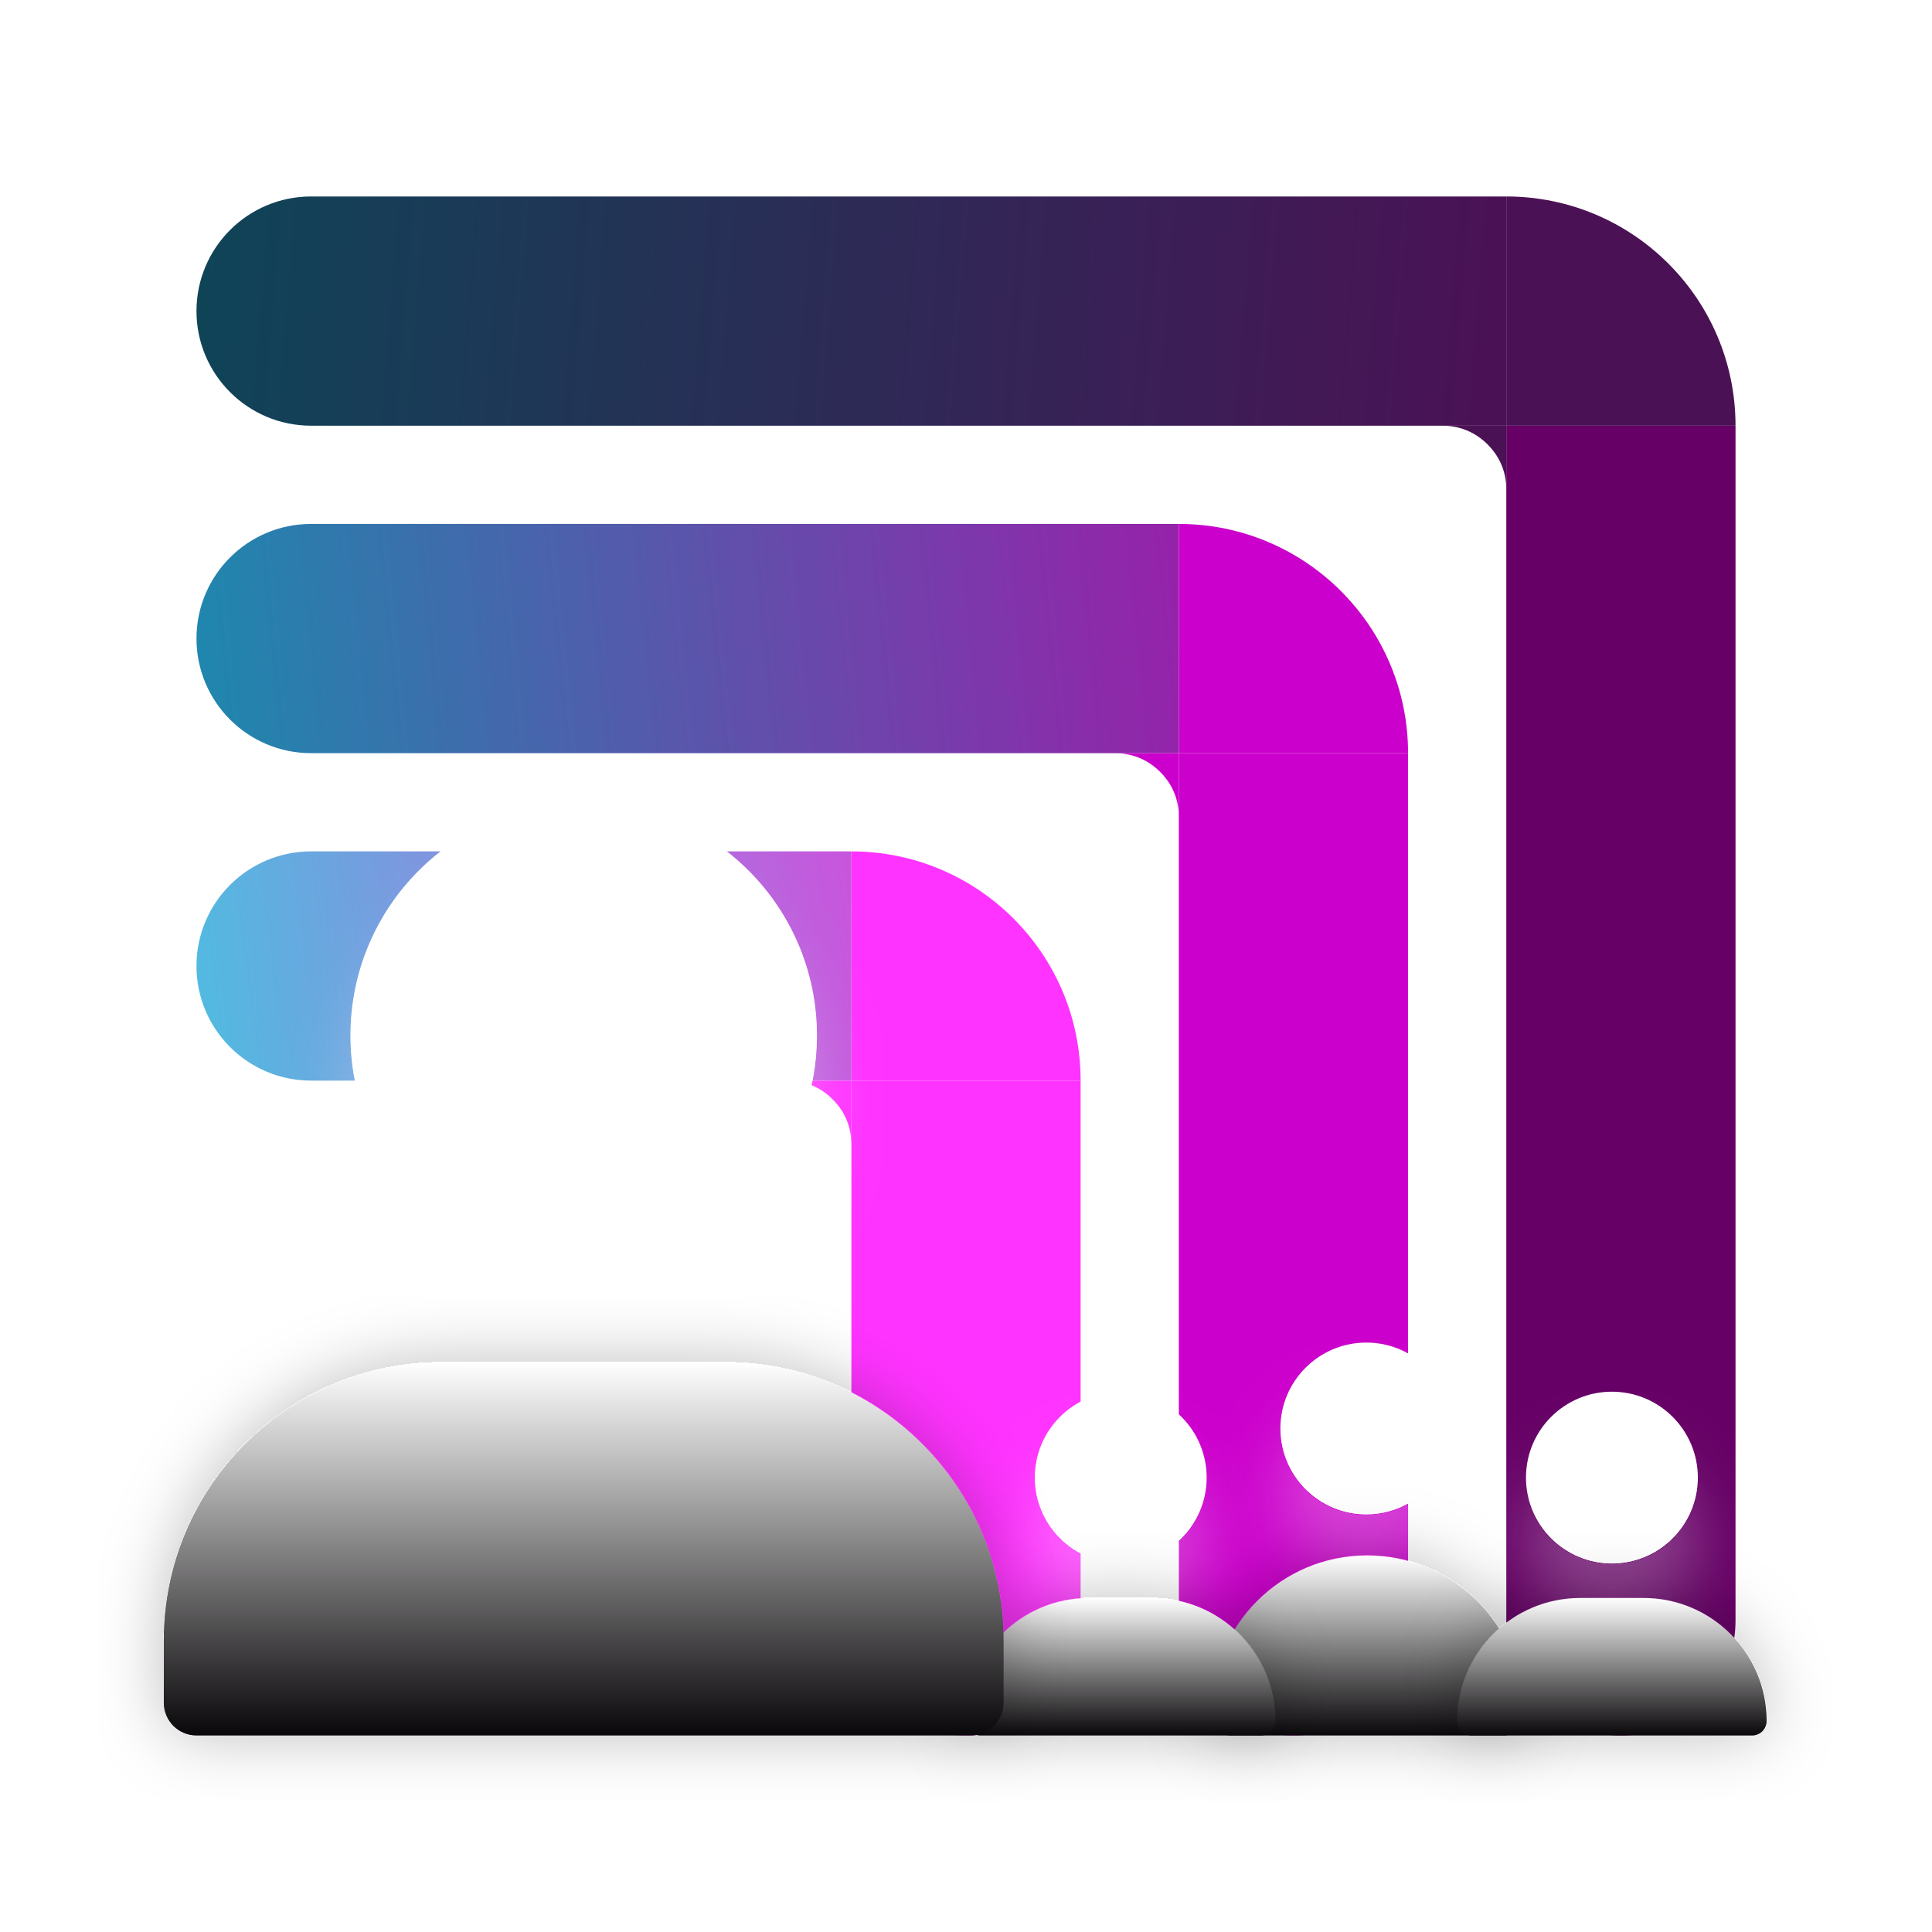
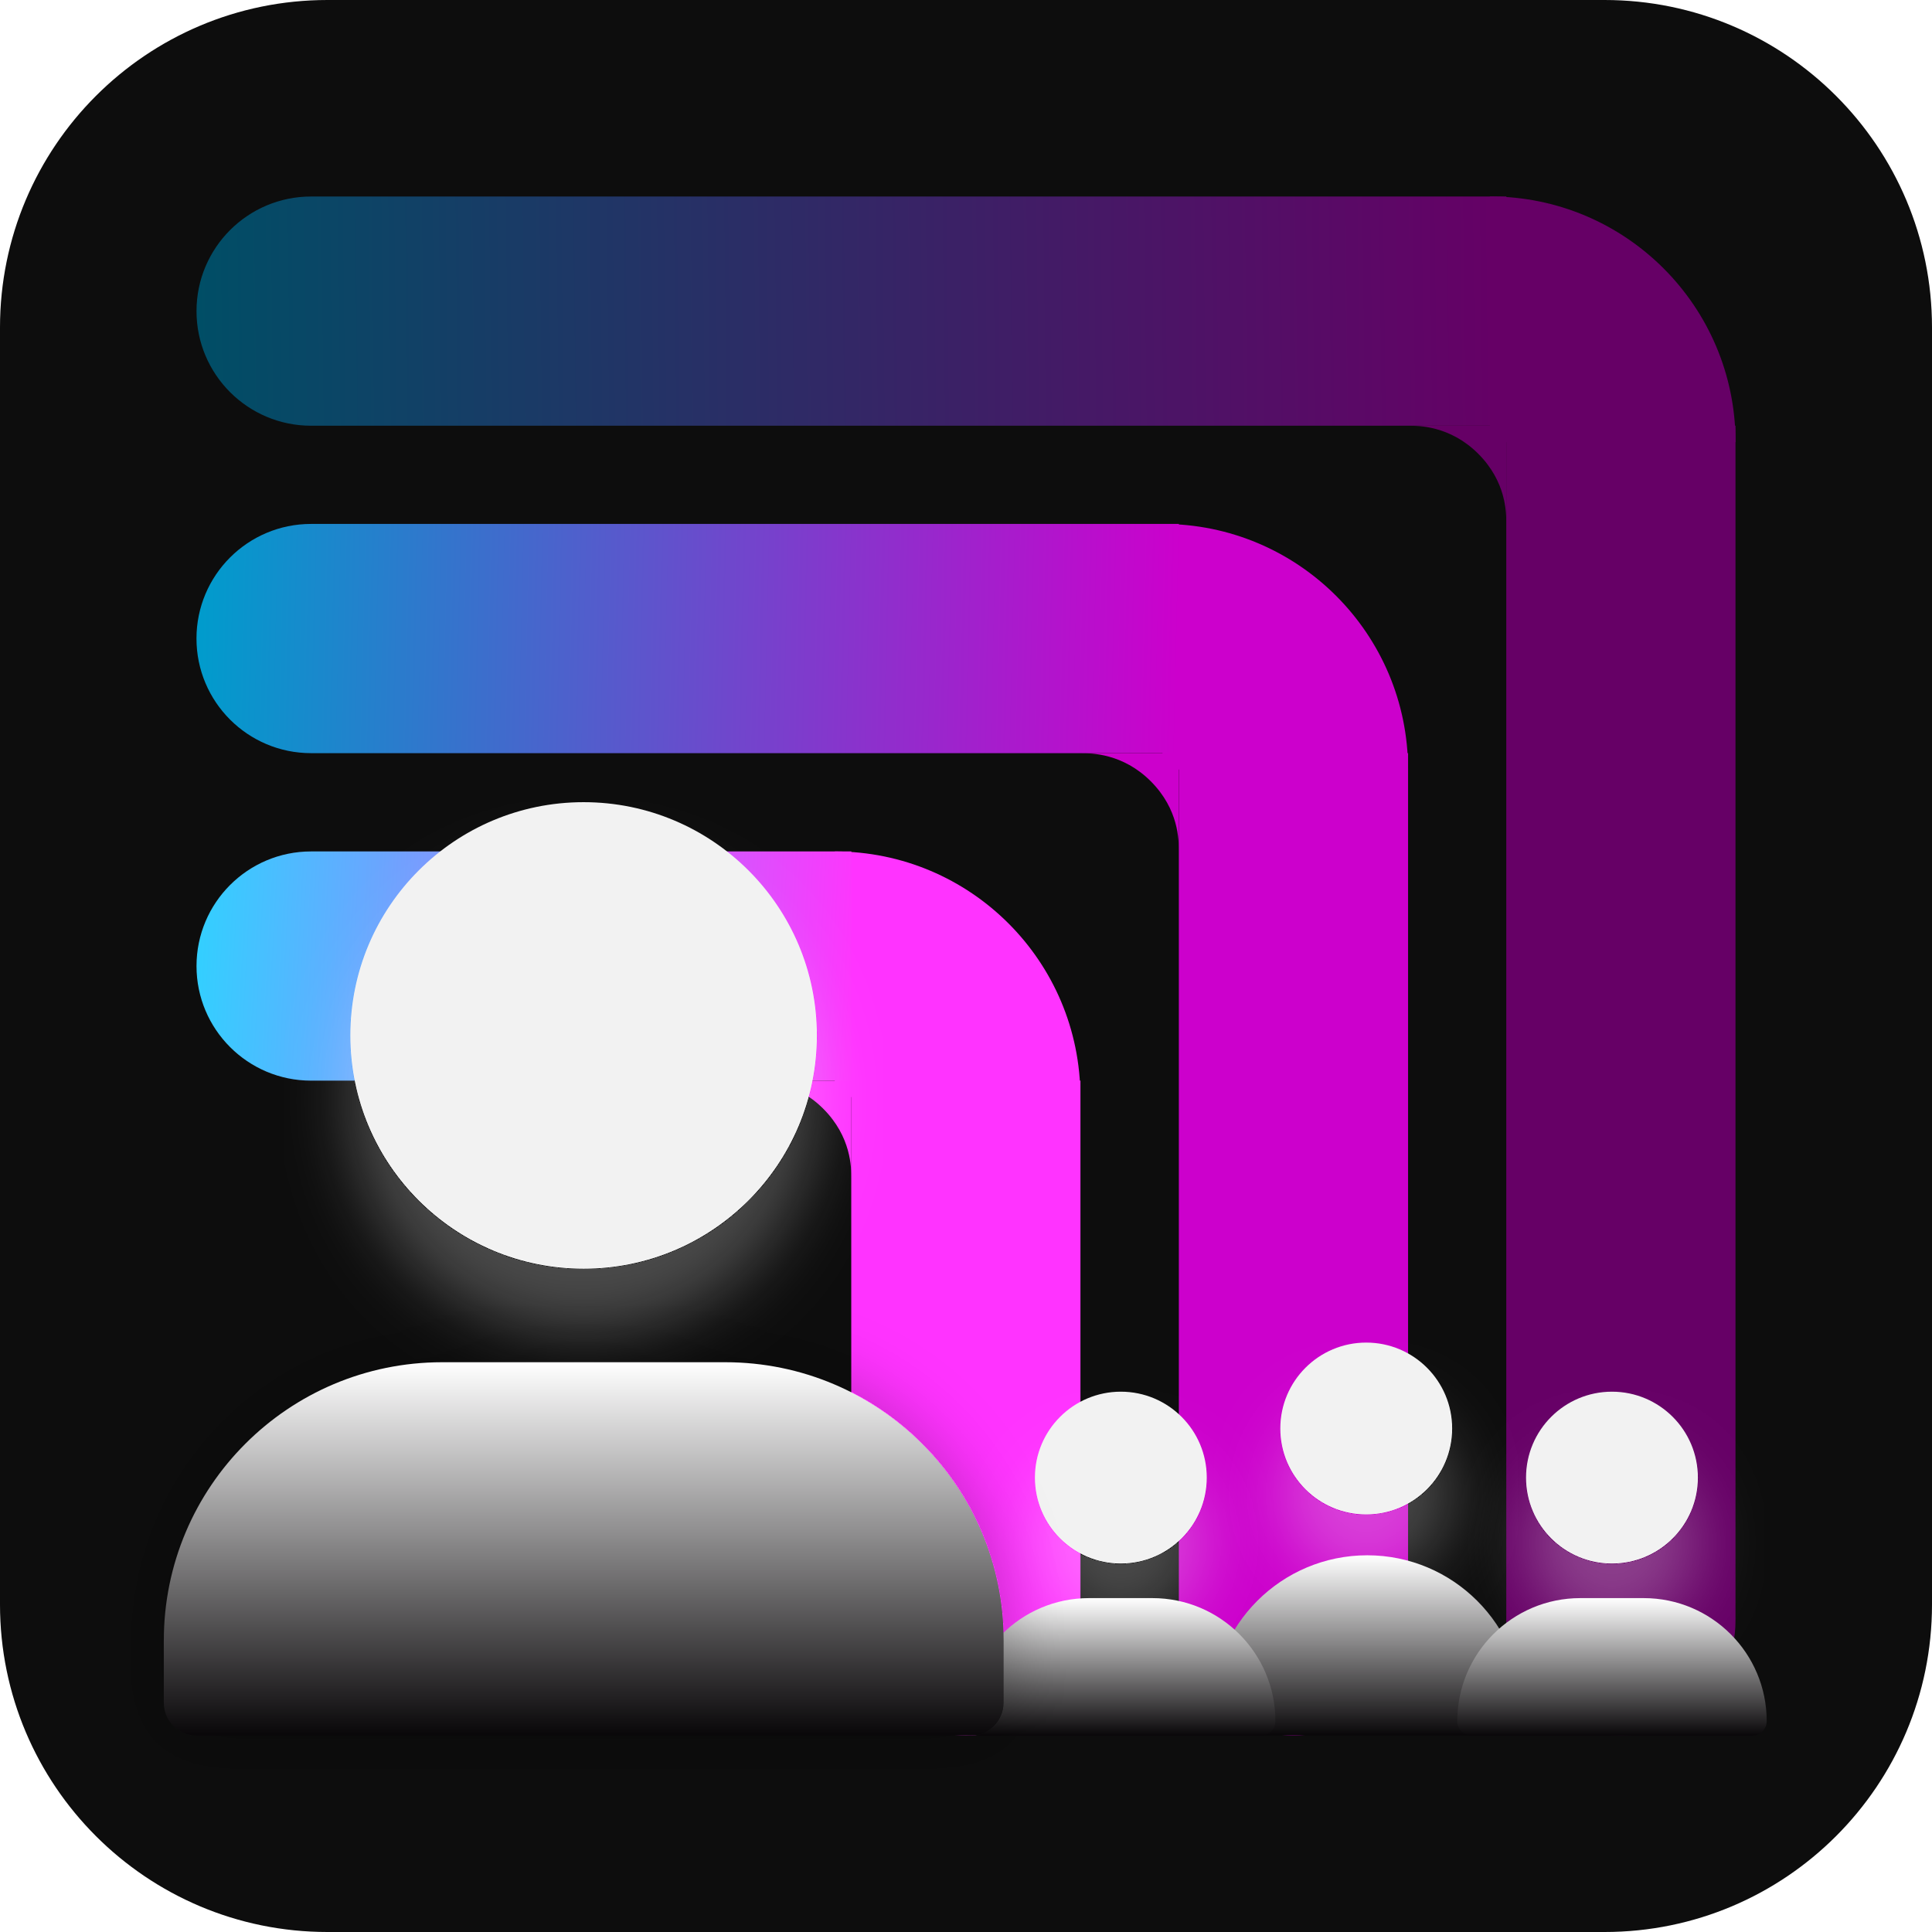
<svg xmlns="http://www.w3.org/2000/svg" width="118" height="118" viewBox="0 0 118 118" fill="none">
-   <path d="M106 99C106 102.866 102.866 106 99 106C95.134 106 92 102.866 92 99L92 26H106L106 99Z" fill="#660066" />
-   <path d="M19 12C15.134 12 12 15.134 12 19C12 22.866 15.134 26 19 26L92 26V12L19 12Z" fill="url(#paint0_linear_544_27572)" />
+   <rect y="118" width="118" height="118" rx="20" transform="rotate(-90 0 118)" fill="#0D0D0D" />
+   <path d="M105.998 98.998C105.998 102.864 102.864 105.998 98.998 105.998C95.132 105.998 91.998 102.864 91.998 98.998L91.998 25.998H105.998L105.998 98.998Z" fill="#660066" />
+   <path d="M19.002 12.002C15.136 12.002 12.002 15.136 12.002 19.002C12.002 22.868 15.136 26.002 19.002 26.002L92.002 26.002V12.002L19.002 12.002Z" fill="url(#paint0_linear_915_22329)" />
  <path d="M86 99C86 102.866 82.866 106 79 106C75.134 106 72 102.866 72 99V46H86L86 99Z" fill="#CC00CC" />
-   <path d="M66 99C66 102.866 62.866 106 59 106C55.134 106 52 102.866 52 99L52 66H66V99Z" fill="#FF33FF" />
-   <path d="M92 26V12C99.732 12 106 18.268 106 26H92Z" fill="#4B1155" />
-   <path d="M88.025 26C87.628 26 92 26 92 26C92 26 92 30.396 92 29.971C92 29.546 92 28.286 90.857 27.143C89.714 26 88.423 26 88.025 26Z" fill="#4B1155" />
-   <path d="M72 46V32C79.732 32 86 38.268 86 46H72Z" fill="#CC00CC" />
-   <path d="M52 66V52C59.732 52 66 58.268 66 66H52Z" fill="#FF33FF" />
-   <path d="M19 46C15.134 46 12 42.866 12 39C12 35.134 15.134 32 19 32H72V46L19 46Z" fill="url(#paint1_linear_544_27572)" />
-   <path d="M19 66C15.134 66 12 62.866 12 59C12 55.134 15.134 52 19 52H52V66H19Z" fill="url(#paint2_linear_544_27572)" />
-   <path d="M68.025 46C67.628 46 72 46 72 46C72 46 72 50.397 72 49.971C72 49.545 72 48.286 70.857 47.143C69.714 46 68.423 46 68.025 46Z" fill="#CC00CC" />
-   <path d="M48.026 66C47.628 66 52 66 52 66C52 66 52 70.397 52 69.971C52 69.546 52 68.286 50.857 67.143C49.714 66 48.423 66 48.026 66Z" fill="#FF33FF" />
-   <g filter="url(#filter0_d_544_27572)">
-     <circle cx="83.45" cy="87.25" r="5.25" fill="url(#paint3_linear_544_27572)" />
+   <path d="M65.99 98.999C65.99 102.864 62.856 105.998 58.991 105.998C55.125 105.998 51.992 102.864 51.992 98.999L51.992 66.002H65.99V98.999Z" fill="#FF33FF" />
+   <path d="M91 27V12C99.284 12 106 18.716 106 27H91Z" fill="#660066" />
+   <path d="M86.038 26C85.442 26 92 26 92 26C92 26 92 32.595 92 31.956C92 31.318 92 29.429 90.286 27.714C88.571 26 86.634 26 86.038 26Z" fill="#660066" />
+   <path d="M71 47V32C79.284 32 86 38.716 86 47H71Z" fill="#CC00CC" />
+   <path d="M50.986 67.004V52.004C59.271 52.004 65.986 58.72 65.986 67.004H50.986Z" fill="#FF33FF" />
+   <path d="M19 46C15.134 46 12 42.866 12 39C12 35.134 15.134 32 19 32H72V46L19 46Z" fill="url(#paint1_linear_915_22329)" />
+   <path d="M19.001 66.002C15.136 66.002 12.002 62.868 12.002 59.003C12.002 55.137 15.136 52.003 19.001 52.003H51.998V66.002H19.001Z" fill="url(#paint2_linear_915_22329)" />
+   <path d="M66.036 46.002C65.44 46.002 71.998 46.002 71.998 46.002C71.998 46.002 71.998 52.597 71.998 51.958C71.998 51.32 71.998 49.431 70.284 47.716C68.57 46.002 66.632 46.002 66.036 46.002Z" fill="#CC00CC" />
+   <path d="M46.034 66.004C45.438 66.004 51.996 66.004 51.996 66.004C51.996 66.004 51.996 72.599 51.996 71.96C51.996 71.322 51.996 69.433 50.282 67.718C48.568 66.004 46.63 66.004 46.034 66.004Z" fill="#FF33FF" />
+   <g filter="url(#filter0_d_915_22329)">
+     <circle cx="83.445" cy="87.249" r="5.249" fill="#F2F2F2" />
  </g>
-   <g filter="url(#filter1_d_544_27572)">
-     <path d="M74 104.5C74 99.253 78.253 95 83.5 95C88.747 95 93 99.253 93 104.5V104.842C93 105.482 92.482 106 91.842 106H75.158C74.518 106 74 105.482 74 104.842V104.5Z" fill="url(#paint4_linear_544_27572)" />
+   <path d="M74.008 104.491C74.008 99.245 78.261 94.992 83.507 94.992C88.753 94.992 93.006 99.245 93.006 104.491V104.833C93.006 105.473 92.488 105.991 91.848 105.991H75.166C74.526 105.991 74.008 105.473 74.008 104.833V104.491Z" fill="url(#paint3_linear_915_22329)" />
+   <g filter="url(#filter1_d_915_22329)">
+     <circle cx="68.457" cy="90.248" r="5.249" fill="#F2F2F2" />
  </g>
-   <g filter="url(#filter2_d_544_27572)">
-     <circle cx="68.45" cy="90.25" r="5.25" fill="url(#paint5_linear_544_27572)" />
+   <path d="M59 105.122C59 100.972 62.365 97.607 66.515 97.607H70.383C74.534 97.607 77.898 100.972 77.898 105.122C77.898 105.611 77.502 106.007 77.014 106.007H59.884C59.396 106.007 59 105.611 59 105.122Z" fill="url(#paint4_linear_915_22329)" />
+   <g filter="url(#filter2_d_915_22329)">
+     <circle cx="98.453" cy="90.248" r="5.249" fill="#F2F2F2" />
  </g>
-   <g filter="url(#filter3_d_544_27572)">
-     <path d="M59 105.116C59 100.965 62.365 97.6 66.516 97.6H70.384C74.535 97.6 77.9 100.965 77.9 105.116C77.9 105.604 77.504 106 77.016 106H59.884C59.396 106 59 105.604 59 105.116Z" fill="url(#paint6_linear_544_27572)" />
+   <path d="M89.006 105.122C89.006 100.972 92.371 97.607 96.521 97.607H100.389C104.539 97.607 107.904 100.972 107.904 105.122C107.904 105.611 107.508 106.007 107.02 106.007H89.89C89.402 106.007 89.006 105.611 89.006 105.122Z" fill="url(#paint5_linear_915_22329)" />
+   <g filter="url(#filter3_d_915_22329)">
+     <circle cx="35.645" cy="63.243" r="14.249" fill="#F2F2F2" />
  </g>
-   <g filter="url(#filter4_d_544_27572)">
-     <circle cx="98.45" cy="90.25" r="5.25" fill="url(#paint7_linear_544_27572)" />
-   </g>
-   <g filter="url(#filter5_d_544_27572)">
-     <path d="M89 105.116C89 100.965 92.365 97.6 96.516 97.6H100.384C104.535 97.6 107.9 100.965 107.9 105.116C107.9 105.604 107.504 106 107.016 106H89.884C89.396 106 89 105.604 89 105.116Z" fill="url(#paint8_linear_544_27572)" />
-   </g>
-   <g filter="url(#filter6_d_544_27572)">
-     <circle cx="35.65" cy="63.25" r="14.25" fill="url(#paint9_linear_544_27572)" />
-   </g>
-   <g filter="url(#filter7_d_544_27572)">
-     <path d="M10 100.2C10 90.811 17.611 83.2 27 83.2H44.3C53.689 83.2 61.3 90.811 61.3 100.2V104C61.3 105.105 60.405 106 59.3 106H12C10.895 106 10 105.105 10 104V100.2Z" fill="url(#paint10_linear_544_27572)" />
+   <g filter="url(#filter4_d_915_22329)">
+     <path d="M10.006 100.201C10.006 90.812 17.617 83.201 27.006 83.201H44.301C53.69 83.201 61.301 90.812 61.301 100.201V103.999C61.301 105.104 60.405 105.999 59.301 105.999H12.006C10.901 105.999 10.006 105.104 10.006 103.999V100.201Z" fill="url(#paint6_linear_915_22329)" />
  </g>
  <defs>
-     <filter id="filter0_d_544_27572" x="74.2" y="82" width="18.5" height="18.5" filterUnits="userSpaceOnUse" color-interpolation-filters="sRGB">
+     <filter id="filter0_d_915_22329" x="74.195" y="82" width="18.498" height="18.498" filterUnits="userSpaceOnUse" color-interpolation-filters="sRGB">
      <feFlood flood-opacity="0" result="BackgroundImageFix" />
      <feColorMatrix in="SourceAlpha" type="matrix" values="0 0 0 0 0 0 0 0 0 0 0 0 0 0 0 0 0 0 127 0" result="hardAlpha" />
      <feOffset dy="4" />
      <feGaussianBlur stdDeviation="2" />
      <feComposite in2="hardAlpha" operator="out" />
      <feColorMatrix type="matrix" values="0 0 0 0 1 0 0 0 0 1 0 0 0 0 1 0 0 0 0.25 0" />
-       <feBlend mode="normal" in2="BackgroundImageFix" result="effect1_dropShadow_544_27572" />
-       <feBlend mode="normal" in="SourceGraphic" in2="effect1_dropShadow_544_27572" result="shape" />
+       <feBlend mode="normal" in2="BackgroundImageFix" result="effect1_dropShadow_915_22329" />
+       <feBlend mode="normal" in="SourceGraphic" in2="effect1_dropShadow_915_22329" result="shape" />
    </filter>
-     <filter id="filter1_d_544_27572" x="70" y="91" width="27" height="19" filterUnits="userSpaceOnUse" color-interpolation-filters="sRGB">
+     <filter id="filter1_d_915_22329" x="59.207" y="84.998" width="18.498" height="18.498" filterUnits="userSpaceOnUse" color-interpolation-filters="sRGB">
+       <feFlood flood-opacity="0" result="BackgroundImageFix" />
+       <feColorMatrix in="SourceAlpha" type="matrix" values="0 0 0 0 0 0 0 0 0 0 0 0 0 0 0 0 0 0 127 0" result="hardAlpha" />
+       <feOffset dy="4" />
+       <feGaussianBlur stdDeviation="2" />
+       <feComposite in2="hardAlpha" operator="out" />
+       <feColorMatrix type="matrix" values="0 0 0 0 1 0 0 0 0 1 0 0 0 0 1 0 0 0 0.25 0" />
+       <feBlend mode="normal" in2="BackgroundImageFix" result="effect1_dropShadow_915_22329" />
+       <feBlend mode="normal" in="SourceGraphic" in2="effect1_dropShadow_915_22329" result="shape" />
+     </filter>
+     <filter id="filter2_d_915_22329" x="89.203" y="84.998" width="18.498" height="18.498" filterUnits="userSpaceOnUse" color-interpolation-filters="sRGB">
+       <feFlood flood-opacity="0" result="BackgroundImageFix" />
+       <feColorMatrix in="SourceAlpha" type="matrix" values="0 0 0 0 0 0 0 0 0 0 0 0 0 0 0 0 0 0 127 0" result="hardAlpha" />
+       <feOffset dy="4" />
+       <feGaussianBlur stdDeviation="2" />
+       <feComposite in2="hardAlpha" operator="out" />
+       <feColorMatrix type="matrix" values="0 0 0 0 1 0 0 0 0 1 0 0 0 0 1 0 0 0 0.25 0" />
+       <feBlend mode="normal" in2="BackgroundImageFix" result="effect1_dropShadow_915_22329" />
+       <feBlend mode="normal" in="SourceGraphic" in2="effect1_dropShadow_915_22329" result="shape" />
+     </filter>
+     <filter id="filter3_d_915_22329" x="17.396" y="48.994" width="36.498" height="36.498" filterUnits="userSpaceOnUse" color-interpolation-filters="sRGB">
+       <feFlood flood-opacity="0" result="BackgroundImageFix" />
+       <feColorMatrix in="SourceAlpha" type="matrix" values="0 0 0 0 0 0 0 0 0 0 0 0 0 0 0 0 0 0 127 0" result="hardAlpha" />
+       <feOffset dy="4" />
+       <feGaussianBlur stdDeviation="2" />
+       <feComposite in2="hardAlpha" operator="out" />
+       <feColorMatrix type="matrix" values="0 0 0 0 1 0 0 0 0 1 0 0 0 0 1 0 0 0 0.25 0" />
+       <feBlend mode="normal" in2="BackgroundImageFix" result="effect1_dropShadow_915_22329" />
+       <feBlend mode="normal" in="SourceGraphic" in2="effect1_dropShadow_915_22329" result="shape" />
+     </filter>
+     <filter id="filter4_d_915_22329" x="6.006" y="79.201" width="59.295" height="30.797" filterUnits="userSpaceOnUse" color-interpolation-filters="sRGB">
      <feFlood flood-opacity="0" result="BackgroundImageFix" />
      <feColorMatrix in="SourceAlpha" type="matrix" values="0 0 0 0 0 0 0 0 0 0 0 0 0 0 0 0 0 0 127 0" result="hardAlpha" />
      <feOffset />
      <feGaussianBlur stdDeviation="2" />
      <feComposite in2="hardAlpha" operator="out" />
      <feColorMatrix type="matrix" values="0 0 0 0 0 0 0 0 0 0 0 0 0 0 0 0 0 0 0.25 0" />
-       <feBlend mode="normal" in2="BackgroundImageFix" result="effect1_dropShadow_544_27572" />
-       <feBlend mode="normal" in="SourceGraphic" in2="effect1_dropShadow_544_27572" result="shape" />
+       <feBlend mode="normal" in2="BackgroundImageFix" result="effect1_dropShadow_915_22329" />
+       <feBlend mode="normal" in="SourceGraphic" in2="effect1_dropShadow_915_22329" result="shape" />
    </filter>
-     <filter id="filter2_d_544_27572" x="59.2" y="85" width="18.5" height="18.5" filterUnits="userSpaceOnUse" color-interpolation-filters="sRGB">
-       <feFlood flood-opacity="0" result="BackgroundImageFix" />
-       <feColorMatrix in="SourceAlpha" type="matrix" values="0 0 0 0 0 0 0 0 0 0 0 0 0 0 0 0 0 0 127 0" result="hardAlpha" />
-       <feOffset dy="4" />
-       <feGaussianBlur stdDeviation="2" />
-       <feComposite in2="hardAlpha" operator="out" />
-       <feColorMatrix type="matrix" values="0 0 0 0 1 0 0 0 0 1 0 0 0 0 1 0 0 0 0.25 0" />
-       <feBlend mode="normal" in2="BackgroundImageFix" result="effect1_dropShadow_544_27572" />
-       <feBlend mode="normal" in="SourceGraphic" in2="effect1_dropShadow_544_27572" result="shape" />
-     </filter>
-     <filter id="filter3_d_544_27572" x="55" y="93.6" width="26.9" height="16.4" filterUnits="userSpaceOnUse" color-interpolation-filters="sRGB">
-       <feFlood flood-opacity="0" result="BackgroundImageFix" />
-       <feColorMatrix in="SourceAlpha" type="matrix" values="0 0 0 0 0 0 0 0 0 0 0 0 0 0 0 0 0 0 127 0" result="hardAlpha" />
-       <feOffset />
-       <feGaussianBlur stdDeviation="2" />
-       <feComposite in2="hardAlpha" operator="out" />
-       <feColorMatrix type="matrix" values="0 0 0 0 0 0 0 0 0 0 0 0 0 0 0 0 0 0 0.25 0" />
-       <feBlend mode="normal" in2="BackgroundImageFix" result="effect1_dropShadow_544_27572" />
-       <feBlend mode="normal" in="SourceGraphic" in2="effect1_dropShadow_544_27572" result="shape" />
-     </filter>
-     <filter id="filter4_d_544_27572" x="89.2" y="85" width="18.5" height="18.5" filterUnits="userSpaceOnUse" color-interpolation-filters="sRGB">
-       <feFlood flood-opacity="0" result="BackgroundImageFix" />
-       <feColorMatrix in="SourceAlpha" type="matrix" values="0 0 0 0 0 0 0 0 0 0 0 0 0 0 0 0 0 0 127 0" result="hardAlpha" />
-       <feOffset dy="4" />
-       <feGaussianBlur stdDeviation="2" />
-       <feComposite in2="hardAlpha" operator="out" />
-       <feColorMatrix type="matrix" values="0 0 0 0 1 0 0 0 0 1 0 0 0 0 1 0 0 0 0.25 0" />
-       <feBlend mode="normal" in2="BackgroundImageFix" result="effect1_dropShadow_544_27572" />
-       <feBlend mode="normal" in="SourceGraphic" in2="effect1_dropShadow_544_27572" result="shape" />
-     </filter>
-     <filter id="filter5_d_544_27572" x="85" y="93.6" width="26.9" height="16.4" filterUnits="userSpaceOnUse" color-interpolation-filters="sRGB">
-       <feFlood flood-opacity="0" result="BackgroundImageFix" />
-       <feColorMatrix in="SourceAlpha" type="matrix" values="0 0 0 0 0 0 0 0 0 0 0 0 0 0 0 0 0 0 127 0" result="hardAlpha" />
-       <feOffset />
-       <feGaussianBlur stdDeviation="2" />
-       <feComposite in2="hardAlpha" operator="out" />
-       <feColorMatrix type="matrix" values="0 0 0 0 0 0 0 0 0 0 0 0 0 0 0 0 0 0 0.25 0" />
-       <feBlend mode="normal" in2="BackgroundImageFix" result="effect1_dropShadow_544_27572" />
-       <feBlend mode="normal" in="SourceGraphic" in2="effect1_dropShadow_544_27572" result="shape" />
-     </filter>
-     <filter id="filter6_d_544_27572" x="17.4" y="49" width="36.5" height="36.5" filterUnits="userSpaceOnUse" color-interpolation-filters="sRGB">
-       <feFlood flood-opacity="0" result="BackgroundImageFix" />
-       <feColorMatrix in="SourceAlpha" type="matrix" values="0 0 0 0 0 0 0 0 0 0 0 0 0 0 0 0 0 0 127 0" result="hardAlpha" />
-       <feOffset dy="4" />
-       <feGaussianBlur stdDeviation="2" />
-       <feComposite in2="hardAlpha" operator="out" />
-       <feColorMatrix type="matrix" values="0 0 0 0 1 0 0 0 0 1 0 0 0 0 1 0 0 0 0.25 0" />
-       <feBlend mode="normal" in2="BackgroundImageFix" result="effect1_dropShadow_544_27572" />
-       <feBlend mode="normal" in="SourceGraphic" in2="effect1_dropShadow_544_27572" result="shape" />
-     </filter>
-     <filter id="filter7_d_544_27572" x="6" y="79.2" width="59.3" height="30.8" filterUnits="userSpaceOnUse" color-interpolation-filters="sRGB">
-       <feFlood flood-opacity="0" result="BackgroundImageFix" />
-       <feColorMatrix in="SourceAlpha" type="matrix" values="0 0 0 0 0 0 0 0 0 0 0 0 0 0 0 0 0 0 127 0" result="hardAlpha" />
-       <feOffset />
-       <feGaussianBlur stdDeviation="2" />
-       <feComposite in2="hardAlpha" operator="out" />
-       <feColorMatrix type="matrix" values="0 0 0 0 0 0 0 0 0 0 0 0 0 0 0 0 0 0 0.25 0" />
-       <feBlend mode="normal" in2="BackgroundImageFix" result="effect1_dropShadow_544_27572" />
-       <feBlend mode="normal" in="SourceGraphic" in2="effect1_dropShadow_544_27572" result="shape" />
-     </filter>
-     <linearGradient id="paint0_linear_544_27572" x1="92" y1="26" x2="11.924" y2="19.527" gradientUnits="userSpaceOnUse">
-       <stop stop-color="#4B1155" />
-       <stop offset="1" stop-color="#0F4457" />
+     <linearGradient id="paint0_linear_915_22329" x1="92" y1="19" x2="12.011" y2="19.938" gradientUnits="userSpaceOnUse">
+       <stop stop-color="#660066" />
+       <stop offset="1" stop-color="#004E66" />
    </linearGradient>
-     <linearGradient id="paint1_linear_544_27572" x1="72" y1="32" x2="11.86" y2="38.011" gradientUnits="userSpaceOnUse">
-       <stop stop-color="#9622AA" />
-       <stop offset="1" stop-color="#1F87AD" />
+     <linearGradient id="paint1_linear_915_22329" x1="72" y1="39" x2="12.033" y2="37.603" gradientUnits="userSpaceOnUse">
+       <stop stop-color="#CC00CC" />
+       <stop offset="1" stop-color="#009CCC" />
    </linearGradient>
-     <linearGradient id="paint2_linear_544_27572" x1="52" y1="52" x2="11.717" y2="57.235" gradientUnits="userSpaceOnUse">
-       <stop stop-color="#C955DD" />
-       <stop offset="1" stop-color="#52BAE0" />
+     <linearGradient id="paint2_linear_915_22329" x1="52" y1="59" x2="12.117" y2="56.844" gradientUnits="userSpaceOnUse">
+       <stop stop-color="#FD36FD" />
+       <stop offset="1" stop-color="#33CFFF" />
    </linearGradient>
-     <linearGradient id="paint3_linear_544_27572" x1="83.515" y1="92.5" x2="83.515" y2="82" gradientUnits="userSpaceOnUse">
-       <stop stop-color="white" />
-       <stop offset="1" stop-color="white" />
-     </linearGradient>
-     <linearGradient id="paint4_linear_544_27572" x1="83.5" y1="95" x2="83.5" y2="106" gradientUnits="userSpaceOnUse">
+     <linearGradient id="paint3_linear_915_22329" x1="83.507" y1="94.992" x2="83.507" y2="105.991" gradientUnits="userSpaceOnUse">
      <stop stop-color="white" />
      <stop offset="1" stop-color="#090709" />
    </linearGradient>
-     <linearGradient id="paint5_linear_544_27572" x1="68.515" y1="95.5" x2="68.515" y2="85" gradientUnits="userSpaceOnUse">
-       <stop stop-color="white" />
-       <stop offset="1" stop-color="white" />
-     </linearGradient>
-     <linearGradient id="paint6_linear_544_27572" x1="68.45" y1="97.6" x2="68.45" y2="106" gradientUnits="userSpaceOnUse">
+     <linearGradient id="paint4_linear_915_22329" x1="68.449" y1="97.607" x2="68.449" y2="106.007" gradientUnits="userSpaceOnUse">
      <stop stop-color="white" />
      <stop offset="1" stop-color="#090709" />
    </linearGradient>
-     <linearGradient id="paint7_linear_544_27572" x1="98.515" y1="95.5" x2="98.515" y2="85" gradientUnits="userSpaceOnUse">
-       <stop stop-color="white" />
-       <stop offset="1" stop-color="white" />
-     </linearGradient>
-     <linearGradient id="paint8_linear_544_27572" x1="98.45" y1="97.6" x2="98.45" y2="106" gradientUnits="userSpaceOnUse">
+     <linearGradient id="paint5_linear_915_22329" x1="98.455" y1="97.607" x2="98.455" y2="106.007" gradientUnits="userSpaceOnUse">
      <stop stop-color="white" />
      <stop offset="1" stop-color="#090709" />
    </linearGradient>
-     <linearGradient id="paint9_linear_544_27572" x1="35.826" y1="77.5" x2="35.826" y2="49" gradientUnits="userSpaceOnUse">
-       <stop stop-color="white" />
-       <stop offset="1" stop-color="white" />
-     </linearGradient>
-     <linearGradient id="paint10_linear_544_27572" x1="35.65" y1="83.2" x2="35.65" y2="106" gradientUnits="userSpaceOnUse">
+     <linearGradient id="paint6_linear_915_22329" x1="35.653" y1="83.201" x2="35.653" y2="105.999" gradientUnits="userSpaceOnUse">
      <stop stop-color="white" />
      <stop offset="1" stop-color="#090709" />
    </linearGradient>
  </defs>
</svg>
